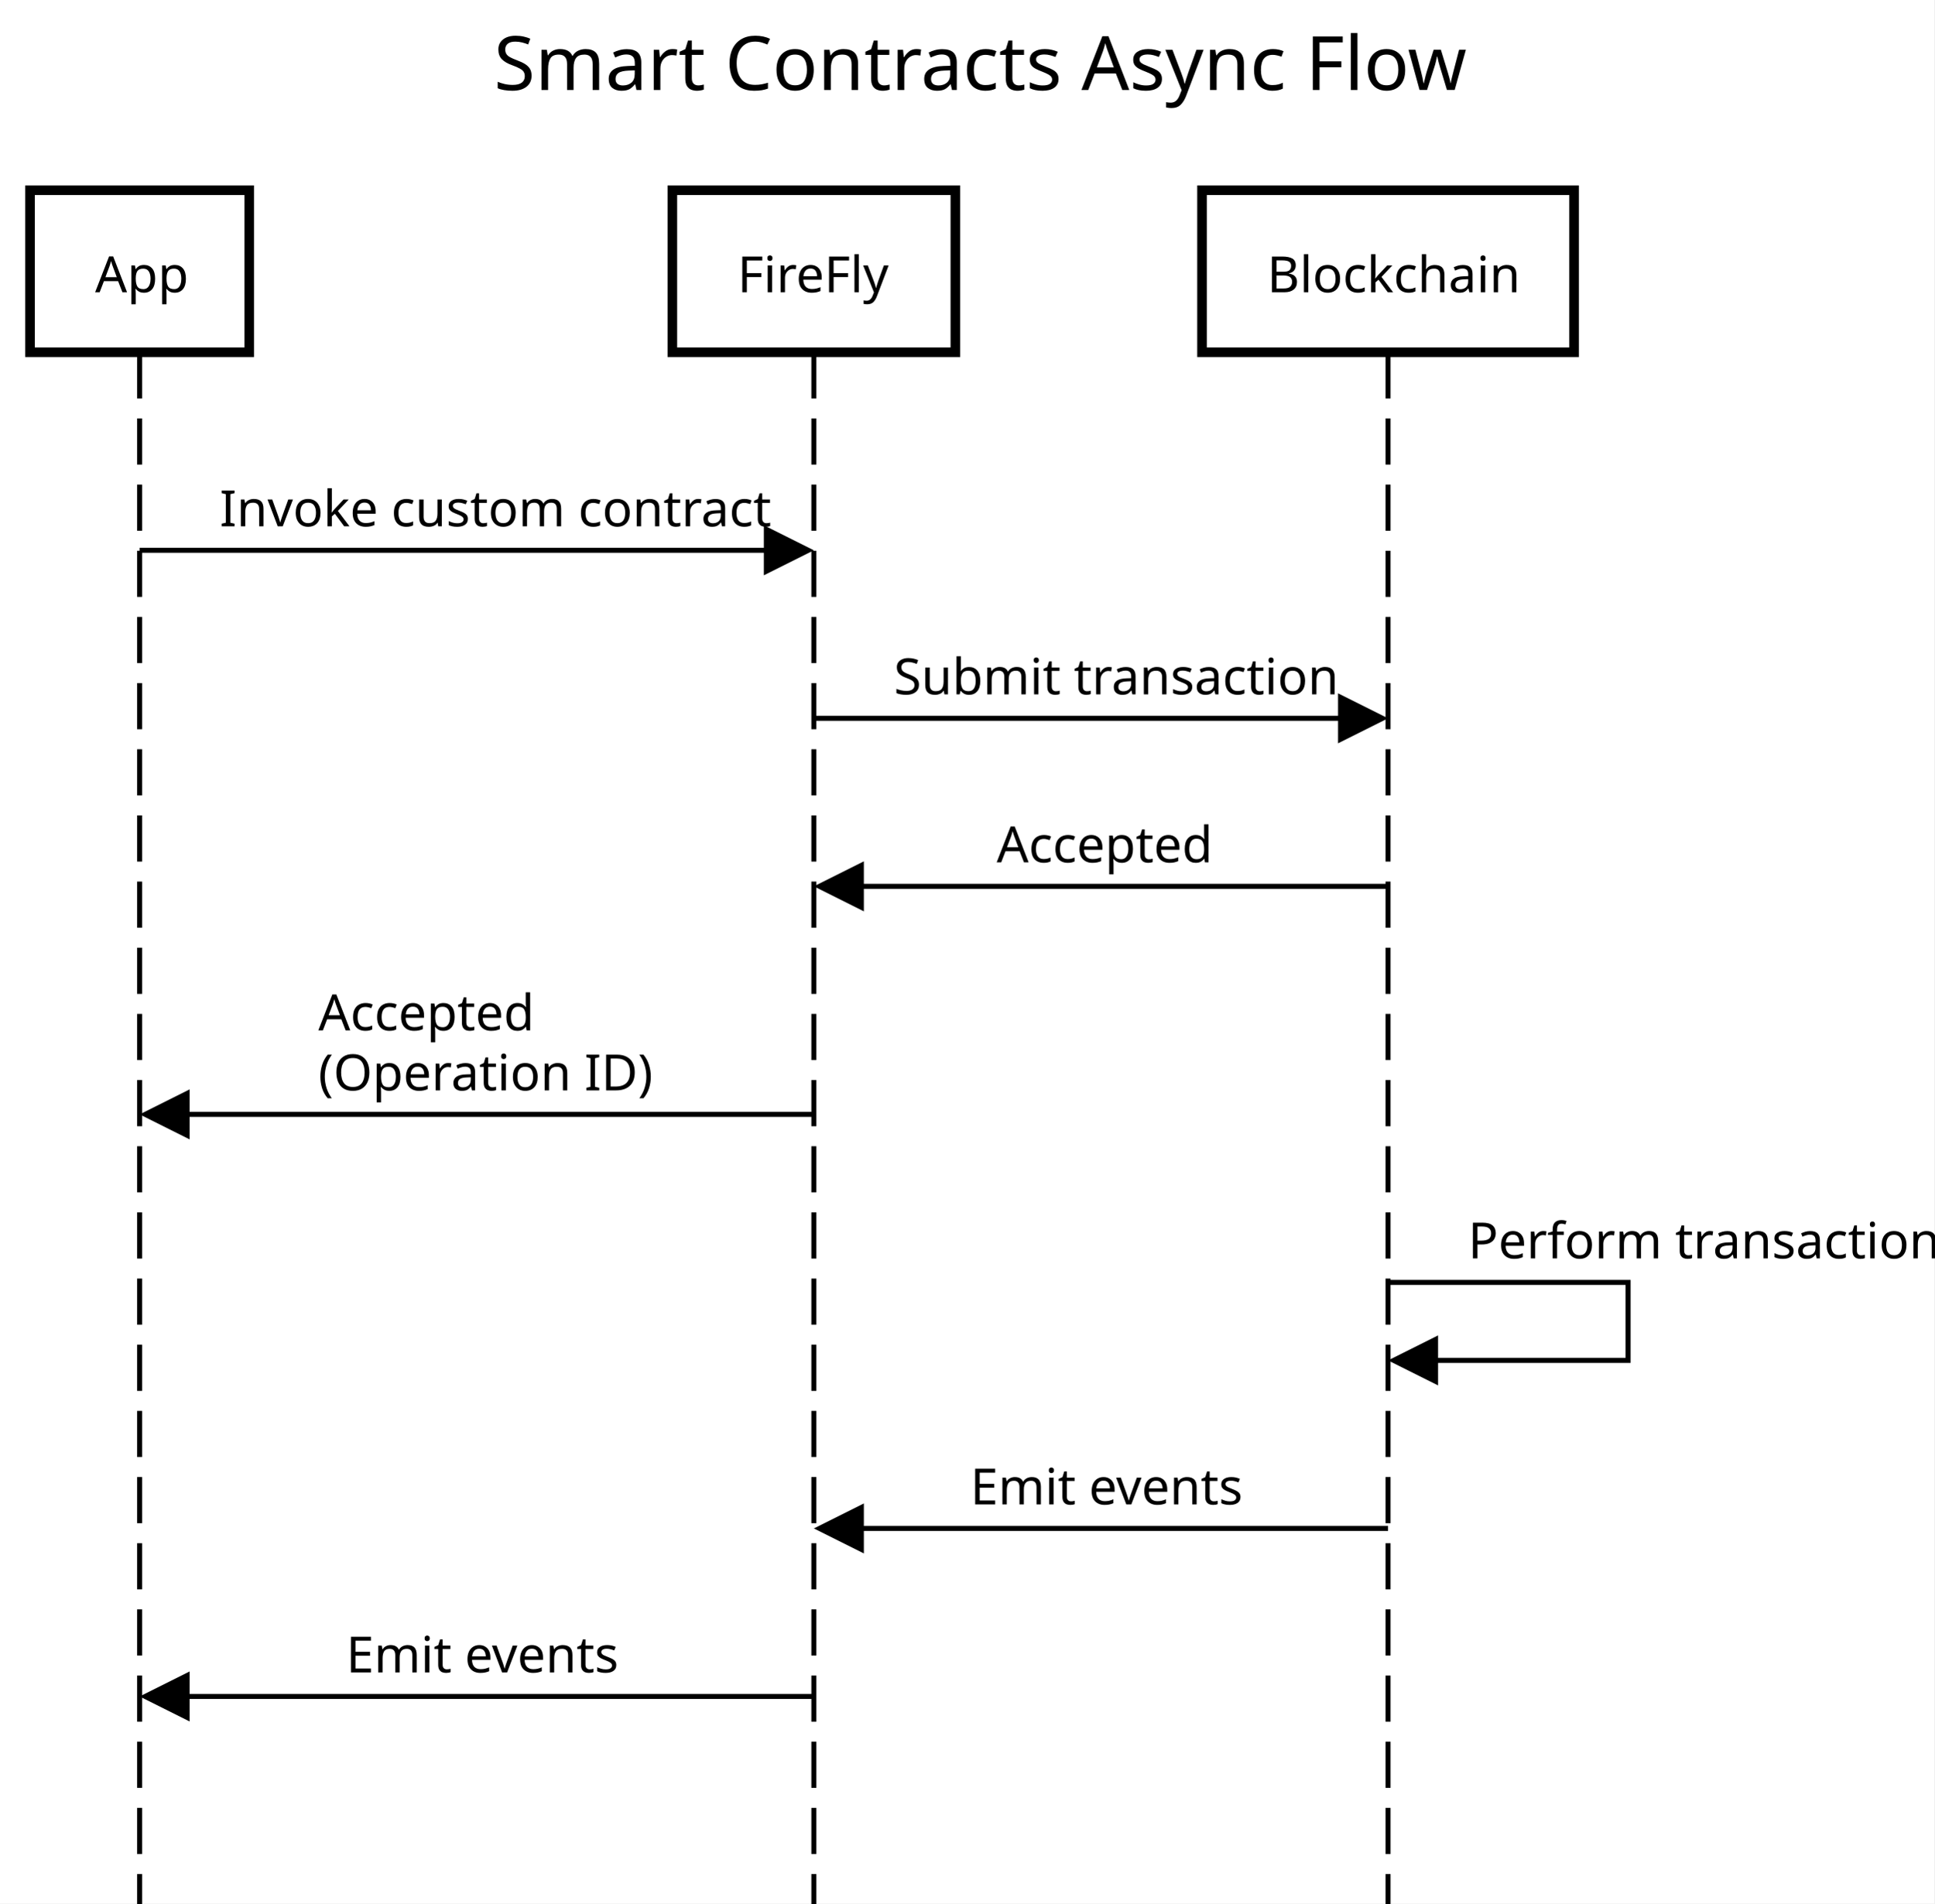
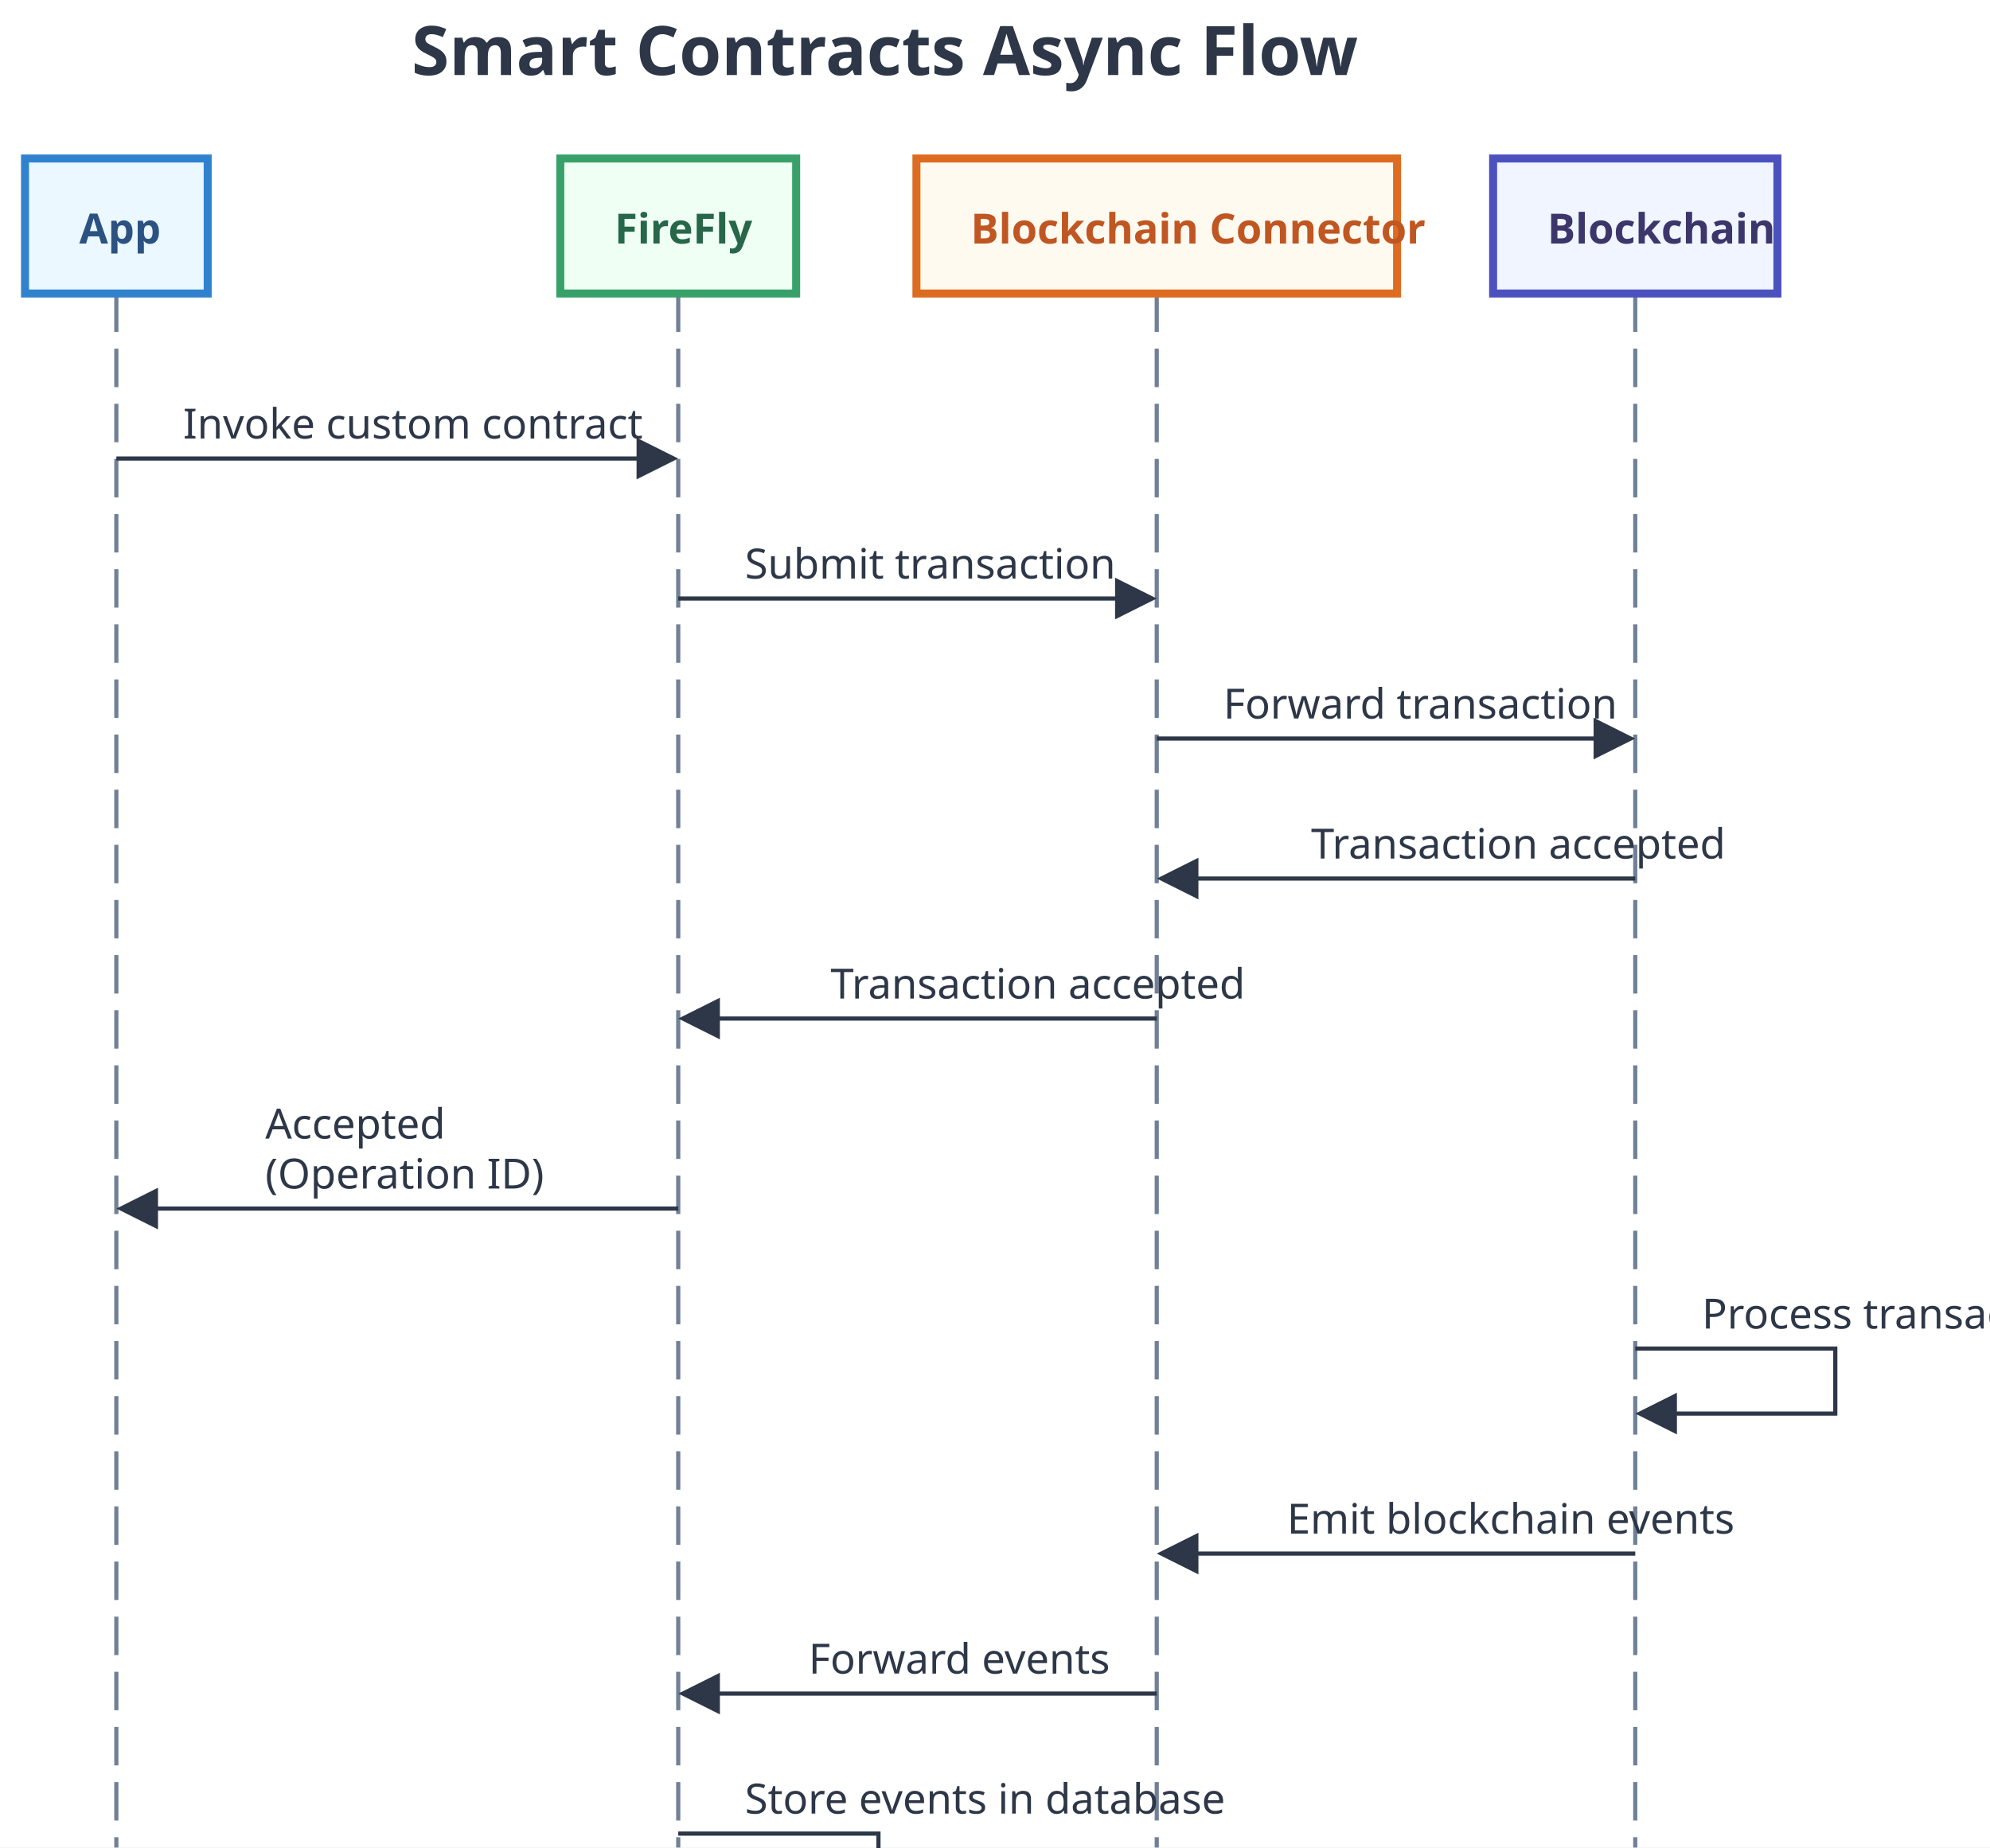
- <svg xmlns="http://www.w3.org/2000/svg" version="1.1" width="567" height="558">
+ <svg xmlns="http://www.w3.org/2000/svg" version="1.1" width="700" height="650">
  <defs />
  <g>
    <g />
    <g />
    <g />
    <g />
    <g />
    <g />
    <g />
    <g />
    <g>
-       <rect fill="white" stroke="none" x="0" y="0" width="567" height="558" />
-     </g>
-     <g>
-       <text fill="black" stroke="none" font-family="sans-serif" font-size="16.5pt" font-style="normal" font-weight="normal" text-decoration="normal" x="144.775" y="26.388" text-anchor="start" dominant-baseline="alphabetic" xml:space="preserve">Smart Contracts Async Flow</text>
-     </g>
-     <g />
-     <g>
-       <path fill="none" stroke="black" paint-order="fill stroke markers" d=" M 40.925 103.264 L 40.925 558.89" stroke-miterlimit="10" stroke-width="1.466" stroke-dasharray="13.532,5.864" />
-       <path fill="none" stroke="black" paint-order="fill stroke markers" d=" M 238.574 103.264 L 238.574 558.89" stroke-miterlimit="10" stroke-width="1.466" stroke-dasharray="13.532,5.864" />
-       <path fill="none" stroke="black" paint-order="fill stroke markers" d=" M 406.895 103.264 L 406.895 558.89" stroke-miterlimit="10" stroke-width="1.466" stroke-dasharray="13.532,5.864" />
-     </g>
-     <g>
-       <path fill="none" stroke="none" />
-       <g>
-         <path fill="white" stroke="black" paint-order="fill stroke markers" d=" M 8.796 55.766 L 73.054 55.766 L 73.054 103.264 L 8.796 103.264 L 8.796 55.766 Z" stroke-miterlimit="10" stroke-width="2.815" stroke-dasharray="" />
-       </g>
-       <g>
-         <g />
-         <text fill="black" stroke="none" font-family="sans-serif" font-size="11pt" font-style="normal" font-weight="normal" text-decoration="normal" x="27.883" y="85.672" text-anchor="start" dominant-baseline="alphabetic" xml:space="preserve">App</text>
-       </g>
-       <path fill="none" stroke="none" />
-       <g>
-         <path fill="white" stroke="black" paint-order="fill stroke markers" d=" M 197.092 55.766 L 280.055 55.766 L 280.055 103.264 L 197.092 103.264 L 197.092 55.766 Z" stroke-miterlimit="10" stroke-width="2.815" stroke-dasharray="" />
-       </g>
-       <g>
-         <g />
-         <text fill="black" stroke="none" font-family="sans-serif" font-size="11pt" font-style="normal" font-weight="normal" text-decoration="normal" x="216.179" y="85.672" text-anchor="start" dominant-baseline="alphabetic" xml:space="preserve">FireFly</text>
-       </g>
-       <path fill="none" stroke="none" />
-       <g>
-         <path fill="white" stroke="black" paint-order="fill stroke markers" d=" M 352.361 55.766 L 461.43 55.766 L 461.43 103.264 L 352.361 103.264 L 352.361 55.766 Z" stroke-miterlimit="10" stroke-width="2.815" stroke-dasharray="" />
-       </g>
-       <g>
-         <g />
-         <text fill="black" stroke="none" font-family="sans-serif" font-size="11pt" font-style="normal" font-weight="normal" text-decoration="normal" x="371.448" y="85.672" text-anchor="start" dominant-baseline="alphabetic" xml:space="preserve">Blockchain</text>
+       <rect fill="white" stroke="none" x="0" y="0" width="700" height="650" />
+     </g>
+     <g>
+       <text fill="#2D3748" stroke="none" font-family="sans-serif" font-size="18pt" font-style="normal" font-weight="bold" text-decoration="normal" x="144.775" y="26.388" text-anchor="start" dominant-baseline="alphabetic" xml:space="preserve">Smart Contracts Async Flow</text>
+     </g>
+     <g />
+     <g>
+       <path fill="none" stroke="#718096" paint-order="fill stroke markers" d=" M 40.925 103.264 L 40.925 650" stroke-miterlimit="10" stroke-width="1.466" stroke-dasharray="13.532,5.864" />
+       <path fill="none" stroke="#718096" paint-order="fill stroke markers" d=" M 238.574 103.264 L 238.574 650" stroke-miterlimit="10" stroke-width="1.466" stroke-dasharray="13.532,5.864" />
+       <path fill="none" stroke="#718096" paint-order="fill stroke markers" d=" M 406.895 103.264 L 406.895 650" stroke-miterlimit="10" stroke-width="1.466" stroke-dasharray="13.532,5.864" />
+       <path fill="none" stroke="#718096" paint-order="fill stroke markers" d=" M 575.217 103.264 L 575.217 650" stroke-miterlimit="10" stroke-width="1.466" stroke-dasharray="13.532,5.864" />
+     </g>
+     <g>
+       <path fill="none" stroke="none" />
+       <g>
+         <path fill="#EBF8FF" stroke="#3182CE" paint-order="fill stroke markers" d=" M 8.796 55.766 L 73.054 55.766 L 73.054 103.264 L 8.796 103.264 L 8.796 55.766 Z" stroke-miterlimit="10" stroke-width="2.815" stroke-dasharray="" />
+       </g>
+       <g>
+         <g />
+         <text fill="#2C5282" stroke="none" font-family="sans-serif" font-size="11pt" font-style="normal" font-weight="bold" text-decoration="normal" x="27.883" y="85.672" text-anchor="start" dominant-baseline="alphabetic" xml:space="preserve">App</text>
+       </g>
+       <path fill="none" stroke="none" />
+       <g>
+         <path fill="#F0FFF4" stroke="#38A169" paint-order="fill stroke markers" d=" M 197.092 55.766 L 280.055 55.766 L 280.055 103.264 L 197.092 103.264 L 197.092 55.766 Z" stroke-miterlimit="10" stroke-width="2.815" stroke-dasharray="" />
+       </g>
+       <g>
+         <g />
+         <text fill="#276749" stroke="none" font-family="sans-serif" font-size="11pt" font-style="normal" font-weight="bold" text-decoration="normal" x="216.179" y="85.672" text-anchor="start" dominant-baseline="alphabetic" xml:space="preserve">FireFly</text>
+       </g>
+       <path fill="none" stroke="none" />
+       <g>
+         <path fill="#FFFAF0" stroke="#DD6B20" paint-order="fill stroke markers" d=" M 322.361 55.766 L 491.43 55.766 L 491.43 103.264 L 322.361 103.264 L 322.361 55.766 Z" stroke-miterlimit="10" stroke-width="2.815" stroke-dasharray="" />
+       </g>
+       <g>
+         <g />
+         <text fill="#C05621" stroke="none" font-family="sans-serif" font-size="11pt" font-style="normal" font-weight="bold" text-decoration="normal" x="341.448" y="85.672" text-anchor="start" dominant-baseline="alphabetic" xml:space="preserve">Blockchain Connector</text>
+       </g>
+       <path fill="none" stroke="none" />
+       <g>
+         <path fill="#F0F5FF" stroke="#4C51BF" paint-order="fill stroke markers" d=" M 525.217 55.766 L 625.217 55.766 L 625.217 103.264 L 525.217 103.264 L 525.217 55.766 Z" stroke-miterlimit="10" stroke-width="2.815" stroke-dasharray="" />
+       </g>
+       <g>
+         <g />
+         <text fill="#3C366B" stroke="none" font-family="sans-serif" font-size="11pt" font-style="normal" font-weight="bold" text-decoration="normal" x="544.304" y="85.672" text-anchor="start" dominant-baseline="alphabetic" xml:space="preserve">Blockchain</text>
      </g>
    </g>
    <g>
      <g>
        <g>
          <rect fill="white" stroke="none" x="61.742" y="138.447" width="156.015" height="22.869" />
        </g>
-         <text fill="black" stroke="none" font-family="sans-serif" font-size="11pt" font-style="normal" font-weight="normal" text-decoration="normal" x="64.381" y="154.28" text-anchor="start" dominant-baseline="alphabetic" xml:space="preserve">Invoke custom contract</text>
-       </g>
-       <g>
-         <path fill="none" stroke="black" paint-order="fill stroke markers" d=" M 40.925 161.316 L 224.09 161.316" stroke-miterlimit="10" stroke-width="1.466" stroke-dasharray="" />
+         <text fill="#2D3748" stroke="none" font-family="sans-serif" font-size="11pt" font-style="normal" font-weight="normal" text-decoration="normal" x="64.381" y="154.28" text-anchor="start" dominant-baseline="alphabetic" xml:space="preserve">Invoke custom contract</text>
+       </g>
+       <g>
+         <path fill="none" stroke="#2D3748" paint-order="fill stroke markers" d=" M 40.925 161.316 L 224.09 161.316" stroke-miterlimit="10" stroke-width="1.466" stroke-dasharray="" />
        <g transform="translate(238.5737,161.3164) translate(-238.5737,-161.3164)">
-           <path fill="black" stroke="none" paint-order="stroke fill markers" d=" M 223.914 153.987 L 238.574 161.316 L 223.914 168.646 Z" />
+           <path fill="#2D3748" stroke="none" paint-order="stroke fill markers" d=" M 223.914 153.987 L 238.574 161.316 L 223.914 168.646 Z" />
        </g>
      </g>
      <g>
        <g>
          <rect fill="white" stroke="none" x="259.391" y="187.704" width="126.688" height="22.869" />
        </g>
-         <text fill="black" stroke="none" font-family="sans-serif" font-size="11pt" font-style="normal" font-weight="normal" text-decoration="normal" x="262.029" y="203.537" text-anchor="start" dominant-baseline="alphabetic" xml:space="preserve">Submit transaction</text>
-       </g>
-       <g>
-         <path fill="none" stroke="black" paint-order="fill stroke markers" d=" M 238.574 210.573 L 392.411 210.573" stroke-miterlimit="10" stroke-width="1.466" stroke-dasharray="" />
+         <text fill="#2D3748" stroke="none" font-family="sans-serif" font-size="11pt" font-style="normal" font-weight="normal" text-decoration="normal" x="262.029" y="203.537" text-anchor="start" dominant-baseline="alphabetic" xml:space="preserve">Submit transaction</text>
+       </g>
+       <g>
+         <path fill="none" stroke="#2D3748" paint-order="fill stroke markers" d=" M 238.574 210.573 L 392.411 210.573" stroke-miterlimit="10" stroke-width="1.466" stroke-dasharray="" />
        <g transform="translate(406.8952,210.5733) translate(-406.8952,-210.5733)">
-           <path fill="black" stroke="none" paint-order="stroke fill markers" d=" M 392.235 203.243 L 406.895 210.573 L 392.235 217.903 Z" />
-         </g>
-       </g>
-       <g>
-         <g>
-           <rect fill="white" stroke="none" x="289.534" y="236.961" width="66.401" height="22.869" />
-         </g>
-         <text fill="black" stroke="none" font-family="sans-serif" font-size="11pt" font-style="normal" font-weight="normal" text-decoration="normal" x="292.173" y="252.794" text-anchor="start" dominant-baseline="alphabetic" xml:space="preserve">Accepted</text>
-       </g>
-       <g>
-         <path fill="none" stroke="black" paint-order="fill stroke markers" d=" M 406.895 259.83 L 253.058 259.83" stroke-miterlimit="10" stroke-width="1.466" stroke-dasharray="" />
-         <g transform="translate(238.5737,259.8303) translate(-238.5737,-259.8303)">
-           <path fill="black" stroke="none" paint-order="stroke fill markers" d=" M 253.234 252.5 L 238.574 259.83 L 253.234 267.16 Z" />
-         </g>
-       </g>
-       <g>
-         <g>
-           <rect fill="white" stroke="none" x="90.672" y="286.218" width="66.401" height="22.869" />
-         </g>
-         <g>
-           <rect fill="white" stroke="none" x="90.672" y="303.81" width="98.155" height="22.869" />
-         </g>
-         <text fill="black" stroke="none" font-family="sans-serif" font-size="11pt" font-style="normal" font-weight="normal" text-decoration="normal" x="93.311" y="302.05" text-anchor="start" dominant-baseline="alphabetic" xml:space="preserve">Accepted</text>
-         <text fill="black" stroke="none" font-family="sans-serif" font-size="11pt" font-style="normal" font-weight="normal" text-decoration="normal" x="93.311" y="319.642" text-anchor="start" dominant-baseline="alphabetic" xml:space="preserve">(Operation ID)</text>
-       </g>
-       <g>
-         <path fill="none" stroke="black" paint-order="fill stroke markers" d=" M 238.574 326.679 L 55.409 326.679" stroke-miterlimit="10" stroke-width="1.466" stroke-dasharray="" />
-         <g transform="translate(40.92516,326.6789) translate(-40.92516,-326.6789)">
-           <path fill="black" stroke="none" paint-order="stroke fill markers" d=" M 55.585 319.349 L 40.925 326.679 L 55.585 334.009 Z" />
-         </g>
-       </g>
-       <g>
-         <g>
-           <rect fill="white" stroke="none" x="427.712" y="353.067" width="133.194" height="22.869" />
-         </g>
-         <text fill="black" stroke="none" font-family="sans-serif" font-size="11pt" font-style="normal" font-weight="normal" text-decoration="normal" x="430.351" y="368.899" text-anchor="start" dominant-baseline="alphabetic" xml:space="preserve">Perform transaction</text>
-       </g>
-       <g>
-         <path fill="none" stroke="black" paint-order="fill stroke markers" d=" M 406.895 375.936 L 477.262 375.936 L 477.262 398.805 L 421.379 398.805" stroke-miterlimit="10" stroke-width="1.466" stroke-dasharray="" />
-         <g transform="translate(406.8952,398.8051) translate(-406.8952,-398.8051)">
-           <path fill="black" stroke="none" paint-order="stroke fill markers" d=" M 421.555 391.475 L 406.895 398.805 L 421.555 406.135 Z" />
-         </g>
-       </g>
-       <g>
-         <g>
-           <rect fill="white" stroke="none" x="281.803" y="425.193" width="81.863" height="22.869" />
-         </g>
-         <text fill="black" stroke="none" font-family="sans-serif" font-size="11pt" font-style="normal" font-weight="normal" text-decoration="normal" x="284.442" y="441.025" text-anchor="start" dominant-baseline="alphabetic" xml:space="preserve">Emit events</text>
-       </g>
-       <g>
-         <path fill="none" stroke="black" paint-order="fill stroke markers" d=" M 406.895 448.062 L 253.058 448.062" stroke-miterlimit="10" stroke-width="1.466" stroke-dasharray="" />
-         <g transform="translate(238.5737,448.0621) translate(-238.5737,-448.0621)">
-           <path fill="black" stroke="none" paint-order="stroke fill markers" d=" M 253.234 440.732 L 238.574 448.062 L 253.234 455.392 Z" />
-         </g>
-       </g>
-       <g>
-         <g>
-           <rect fill="white" stroke="none" x="98.818" y="474.45" width="81.863" height="22.869" />
-         </g>
-         <text fill="black" stroke="none" font-family="sans-serif" font-size="11pt" font-style="normal" font-weight="normal" text-decoration="normal" x="101.457" y="490.282" text-anchor="start" dominant-baseline="alphabetic" xml:space="preserve">Emit events</text>
-       </g>
-       <g>
-         <path fill="none" stroke="black" paint-order="fill stroke markers" d=" M 238.574 497.319 L 55.409 497.319" stroke-miterlimit="10" stroke-width="1.466" stroke-dasharray="" />
-         <g transform="translate(40.92516,497.319) translate(-40.92516,-497.319)">
-           <path fill="black" stroke="none" paint-order="stroke fill markers" d=" M 55.585 489.989 L 40.925 497.319 L 55.585 504.649 Z" />
+           <path fill="#2D3748" stroke="none" paint-order="stroke fill markers" d=" M 392.235 203.243 L 406.895 210.573 L 392.235 217.903 Z" />
+         </g>
+       </g>
+       <g>
+         <g>
+           <rect fill="white" stroke="none" x="427.712" y="236.961" width="126.688" height="22.869" />
+         </g>
+         <text fill="#2D3748" stroke="none" font-family="sans-serif" font-size="11pt" font-style="normal" font-weight="normal" text-decoration="normal" x="430.351" y="252.794" text-anchor="start" dominant-baseline="alphabetic" xml:space="preserve">Forward transaction</text>
+       </g>
+       <g>
+         <path fill="none" stroke="#2D3748" paint-order="fill stroke markers" d=" M 406.895 259.83 L 560.733 259.83" stroke-miterlimit="10" stroke-width="1.466" stroke-dasharray="" />
+         <g transform="translate(575.2167,259.8303) translate(-575.2167,-259.8303)">
+           <path fill="#2D3748" stroke="none" paint-order="stroke fill markers" d=" M 560.557 252.5 L 575.217 259.83 L 560.557 267.16 Z" />
+         </g>
+       </g>
+       <g>
+         <g>
+           <rect fill="white" stroke="none" x="458.534" y="286.218" width="66.401" height="22.869" />
+         </g>
+         <text fill="#2D3748" stroke="none" font-family="sans-serif" font-size="11pt" font-style="normal" font-weight="normal" text-decoration="normal" x="461.173" y="302.05" text-anchor="start" dominant-baseline="alphabetic" xml:space="preserve">Transaction accepted</text>
+       </g>
+       <g>
+         <path fill="none" stroke="#2D3748" paint-order="fill stroke markers" d=" M 575.217 309.087 L 421.379 309.087" stroke-miterlimit="10" stroke-width="1.466" stroke-dasharray="" />
+         <g transform="translate(406.8952,309.0872) translate(-406.8952,-309.0872)">
+           <path fill="#2D3748" stroke="none" paint-order="stroke fill markers" d=" M 421.555 301.757 L 406.895 309.087 L 421.555 316.417 Z" />
+         </g>
+       </g>
+       <g>
+         <g>
+           <rect fill="white" stroke="none" x="289.534" y="335.475" width="66.401" height="22.869" />
+         </g>
+         <text fill="#2D3748" stroke="none" font-family="sans-serif" font-size="11pt" font-style="normal" font-weight="normal" text-decoration="normal" x="292.173" y="351.307" text-anchor="start" dominant-baseline="alphabetic" xml:space="preserve">Transaction accepted</text>
+       </g>
+       <g>
+         <path fill="none" stroke="#2D3748" paint-order="fill stroke markers" d=" M 406.895 358.344 L 253.058 358.344" stroke-miterlimit="10" stroke-width="1.466" stroke-dasharray="" />
+         <g transform="translate(238.5737,358.3441) translate(-238.5737,-358.3441)">
+           <path fill="#2D3748" stroke="none" paint-order="stroke fill markers" d=" M 253.234 351.014 L 238.574 358.344 L 253.234 365.674 Z" />
+         </g>
+       </g>
+       <g>
+         <g>
+           <rect fill="white" stroke="none" x="90.672" y="384.732" width="66.401" height="22.869" />
+         </g>
+         <g>
+           <rect fill="white" stroke="none" x="90.672" y="402.323" width="98.155" height="22.869" />
+         </g>
+         <text fill="#2D3748" stroke="none" font-family="sans-serif" font-size="11pt" font-style="normal" font-weight="normal" text-decoration="normal" x="93.311" y="400.564" text-anchor="start" dominant-baseline="alphabetic" xml:space="preserve">Accepted</text>
+         <text fill="#2D3748" stroke="none" font-family="sans-serif" font-size="11pt" font-style="normal" font-weight="normal" text-decoration="normal" x="93.311" y="418.156" text-anchor="start" dominant-baseline="alphabetic" xml:space="preserve">(Operation ID)</text>
+       </g>
+       <g>
+         <path fill="none" stroke="#2D3748" paint-order="fill stroke markers" d=" M 238.574 425.193 L 55.409 425.193" stroke-miterlimit="10" stroke-width="1.466" stroke-dasharray="" />
+         <g transform="translate(40.92516,425.1928) translate(-40.92516,-425.1928)">
+           <path fill="#2D3748" stroke="none" paint-order="stroke fill markers" d=" M 55.585 417.863 L 40.925 425.193 L 55.585 432.523 Z" />
+         </g>
+       </g>
+       <g>
+         <g>
+           <rect fill="white" stroke="none" x="596.034" y="451.58" width="133.194" height="22.869" />
+         </g>
+         <text fill="#2D3748" stroke="none" font-family="sans-serif" font-size="11pt" font-style="normal" font-weight="normal" text-decoration="normal" x="598.673" y="467.413" text-anchor="start" dominant-baseline="alphabetic" xml:space="preserve">Process transaction</text>
+       </g>
+       <g>
+         <path fill="none" stroke="#2D3748" paint-order="fill stroke markers" d=" M 575.217 474.45 L 645.584 474.45 L 645.584 497.319 L 589.701 497.319" stroke-miterlimit="10" stroke-width="1.466" stroke-dasharray="" />
+         <g transform="translate(575.2167,497.319) translate(-575.2167,-497.319)">
+           <path fill="#2D3748" stroke="none" paint-order="stroke fill markers" d=" M 589.876 489.989 L 575.217 497.319 L 589.876 504.649 Z" />
+         </g>
+       </g>
+       <g>
+         <g>
+           <rect fill="white" stroke="none" x="450.103" y="523.707" width="81.863" height="22.869" />
+         </g>
+         <text fill="#2D3748" stroke="none" font-family="sans-serif" font-size="11pt" font-style="normal" font-weight="normal" text-decoration="normal" x="452.742" y="539.539" text-anchor="start" dominant-baseline="alphabetic" xml:space="preserve">Emit blockchain events</text>
+       </g>
+       <g>
+         <path fill="none" stroke="#2D3748" paint-order="fill stroke markers" d=" M 575.217 546.576 L 421.379 546.576" stroke-miterlimit="10" stroke-width="1.466" stroke-dasharray="" />
+         <g transform="translate(406.8952,546.5759) translate(-406.8952,-546.5759)">
+           <path fill="#2D3748" stroke="none" paint-order="stroke fill markers" d=" M 421.555 539.246 L 406.895 546.576 L 421.555 553.906 Z" />
+         </g>
+       </g>
+       <g>
+         <g>
+           <rect fill="white" stroke="none" x="281.803" y="572.964" width="81.863" height="22.869" />
+         </g>
+         <text fill="#2D3748" stroke="none" font-family="sans-serif" font-size="11pt" font-style="normal" font-weight="normal" text-decoration="normal" x="284.442" y="588.796" text-anchor="start" dominant-baseline="alphabetic" xml:space="preserve">Forward events</text>
+       </g>
+       <g>
+         <path fill="none" stroke="#2D3748" paint-order="fill stroke markers" d=" M 406.895 595.833 L 253.058 595.833" stroke-miterlimit="10" stroke-width="1.466" stroke-dasharray="" />
+         <g transform="translate(238.5737,595.8328) translate(-238.5737,-595.8328)">
+           <path fill="#2D3748" stroke="none" paint-order="stroke fill markers" d=" M 253.234 588.503 L 238.574 595.833 L 253.234 603.163 Z" />
+         </g>
+       </g>
+       <g>
+         <g>
+           <rect fill="white" stroke="none" x="259.391" y="622.22" width="126.688" height="22.869" />
+         </g>
+         <text fill="#2D3748" stroke="none" font-family="sans-serif" font-size="11pt" font-style="normal" font-weight="normal" text-decoration="normal" x="262.029" y="638.053" text-anchor="start" dominant-baseline="alphabetic" xml:space="preserve">Store events in database</text>
+       </g>
+       <g>
+         <path fill="none" stroke="#2D3748" paint-order="fill stroke markers" d=" M 238.574 645.09 L 309.0 645.09 L 309.0 667.959 L 253.058 667.959" stroke-miterlimit="10" stroke-width="1.466" stroke-dasharray="" />
+         <g transform="translate(238.5737,667.959) translate(-238.5737,-667.959)">
+           <path fill="#2D3748" stroke="none" paint-order="stroke fill markers" d=" M 253.234 660.629 L 238.574 667.959 L 253.234 675.289 Z" />
+         </g>
+       </g>
+       <g>
+         <g>
+           <rect fill="white" stroke="none" x="98.818" y="694.347" width="81.863" height="22.869" />
+         </g>
+         <text fill="#2D3748" stroke="none" font-family="sans-serif" font-size="11pt" font-style="normal" font-weight="normal" text-decoration="normal" x="101.457" y="710.179" text-anchor="start" dominant-baseline="alphabetic" xml:space="preserve">Emit blockchain_event_received</text>
+       </g>
+       <g>
+         <path fill="none" stroke="#2D3748" paint-order="fill stroke markers" d=" M 238.574 717.216 L 55.409 717.216" stroke-miterlimit="10" stroke-width="1.466" stroke-dasharray="" />
+         <g transform="translate(40.92516,717.2159) translate(-40.92516,-717.2159)">
+           <path fill="#2D3748" stroke="none" paint-order="stroke fill markers" d=" M 55.585 709.886 L 40.925 717.216 L 55.585 724.546 Z" />
+         </g>
+       </g>
+       <g>
+         <g>
+           <rect fill="#FFF5F5" stroke="#E53E3E" paint-order="fill stroke markers" d=" M 80.925 740.0 L 350.0 740.0 L 350.0 780.0 L 80.925 780.0 L 80.925 740.0 Z" stroke-miterlimit="10" stroke-width="1" stroke-dasharray="" />
+         </g>
+         <g>
+           <text fill="#C53030" stroke="none" font-family="sans-serif" font-size="10pt" font-style="normal" font-weight="normal" text-decoration="normal" x="85.925" y="755.0" text-anchor="start" dominant-baseline="alphabetic" xml:space="preserve">App can subscribe to events</text>
+           <text fill="#C53030" stroke="none" font-family="sans-serif" font-size="10pt" font-style="normal" font-weight="normal" text-decoration="normal" x="85.925" y="770.0" text-anchor="start" dominant-baseline="alphabetic" xml:space="preserve">via WebSockets or Webhooks</text>
        </g>
      </g>
    </g>
    <g />
    <g />
    <g />
  </g>
</svg>
